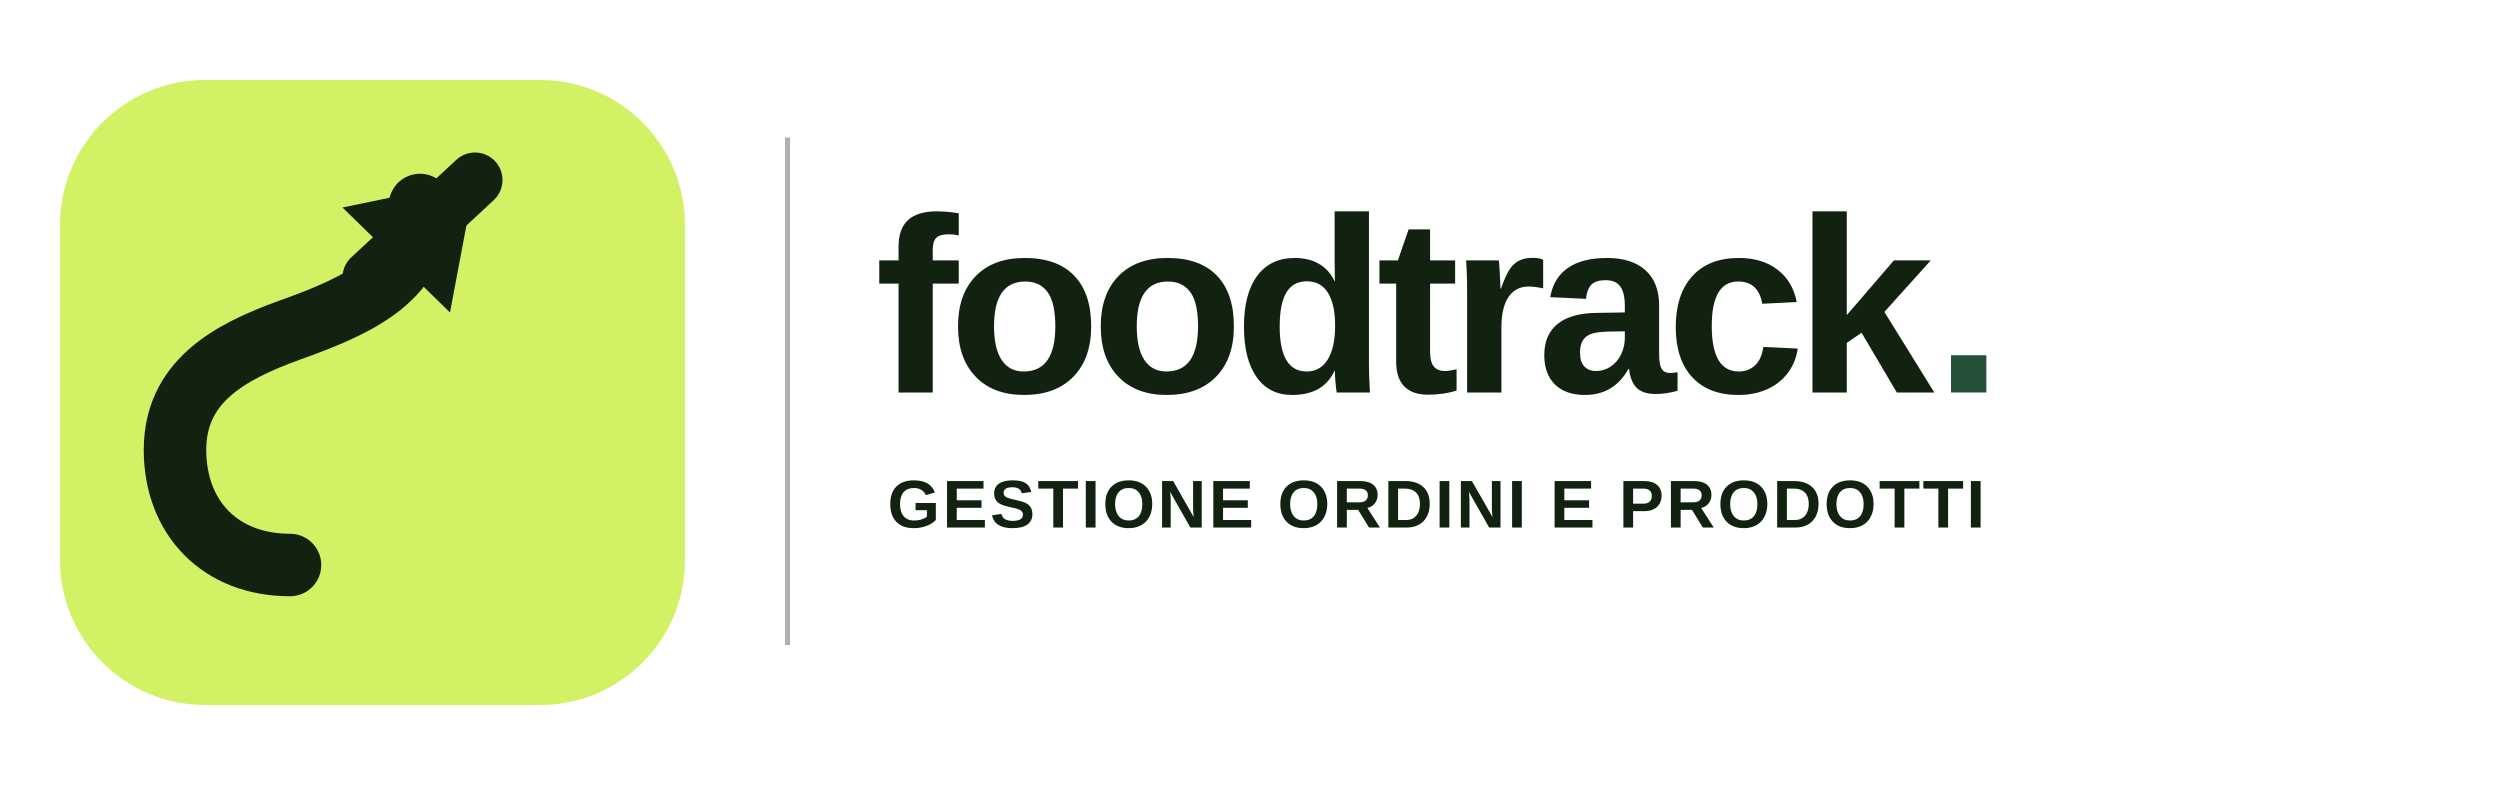
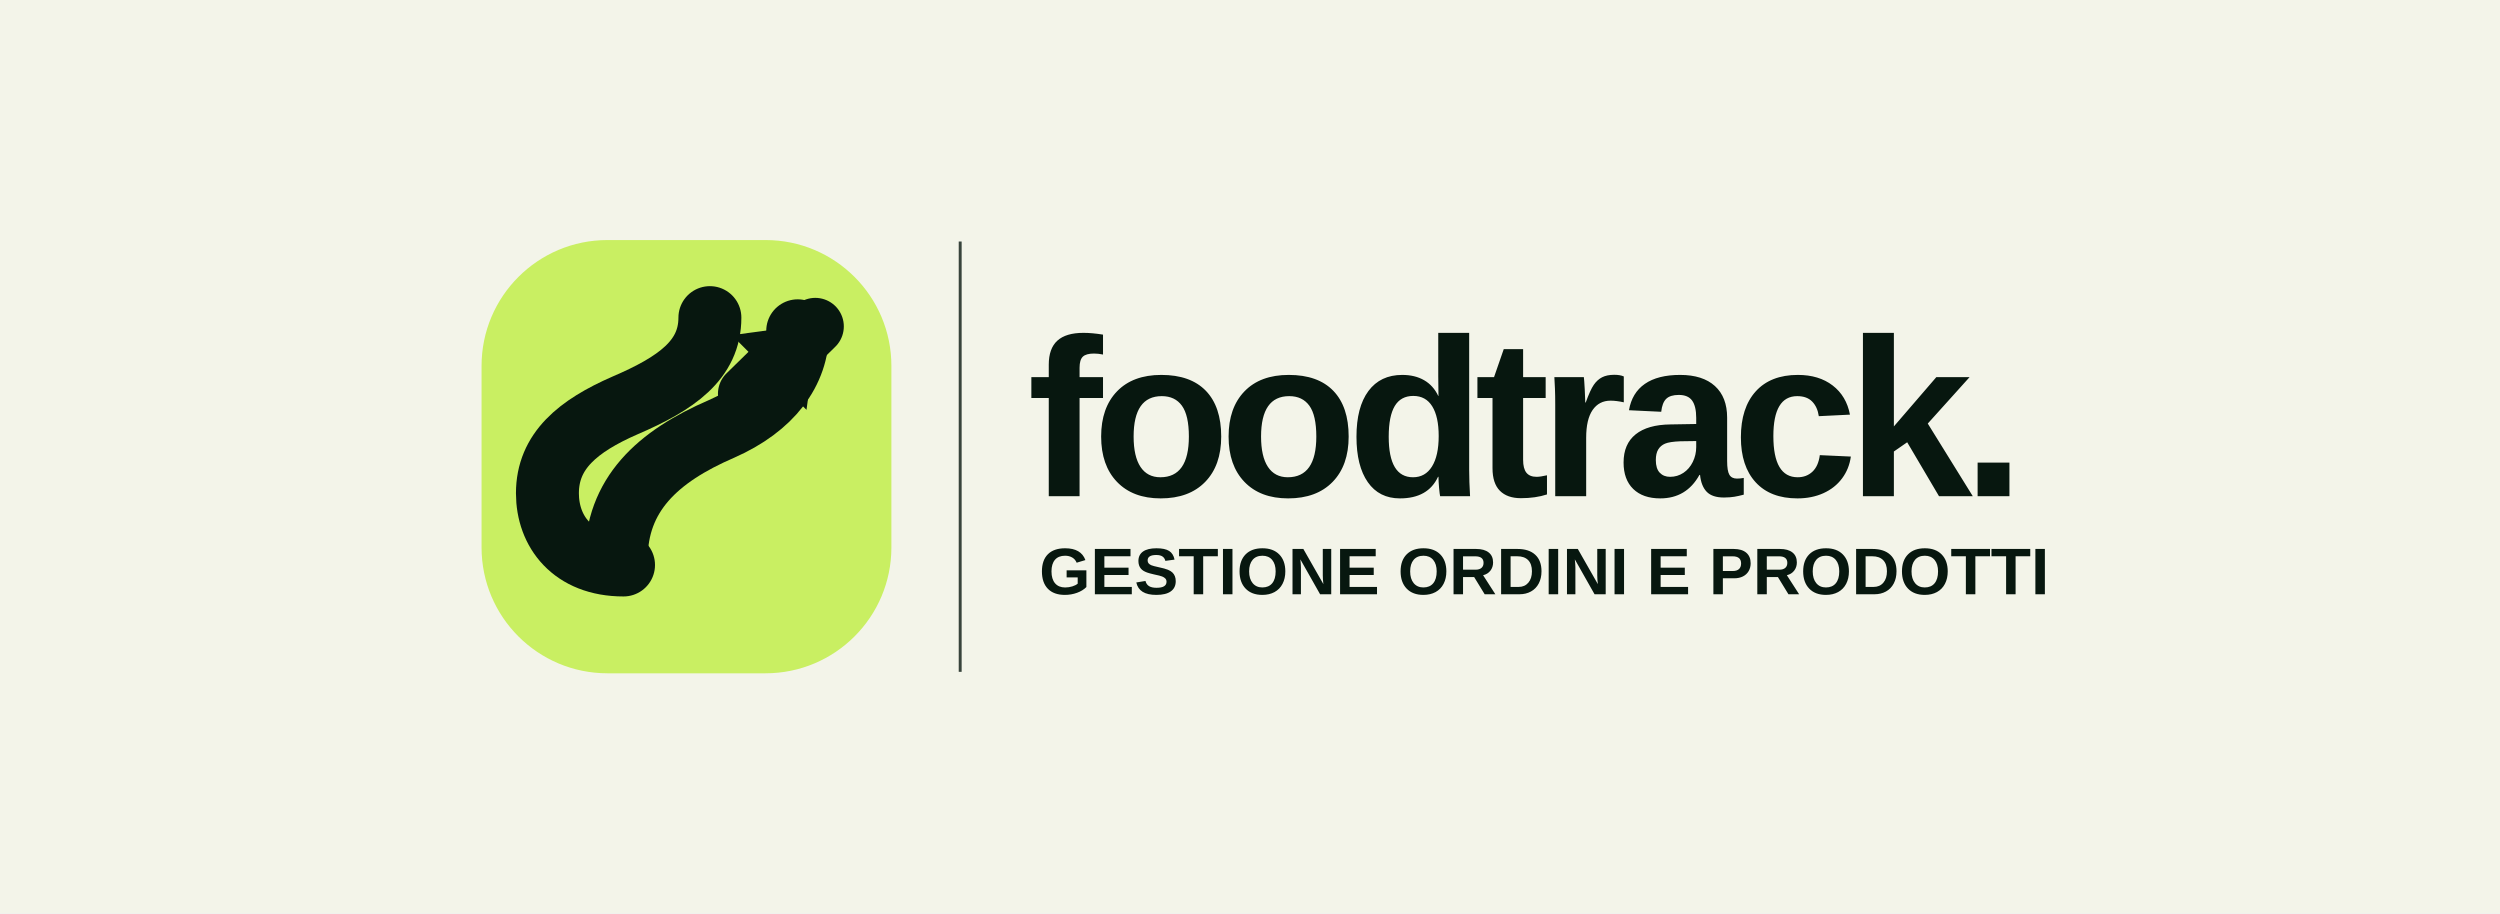
- <svg xmlns="http://www.w3.org/2000/svg" viewBox="0 0 1000 320" width="100%" height="100%" role="img" aria-labelledby="title desc">
-   <rect width="1000" height="320" fill="#FFFFFF" />
-   <rect x="24" y="32" width="250" height="250" rx="58" fill="#D2F165" />
-   <path d="M116 226 C88 226 70 207 70 180 C70 153 91 141 116 132 C144 122 168 111 168 82" fill="none" stroke="#112211" stroke-width="25" stroke-linecap="round" stroke-linejoin="round" />
-   <path d="M137 83 L190 72 L180 125 Z" fill="#112211" />
-   <path d="M148 111 L190 72" fill="none" stroke="#112211" stroke-width="22" stroke-linecap="round" />
-   <line x1="315" y1="55" x2="315" y2="258" stroke="#112211" stroke-width="2" opacity=".35" />
-   <text x="350" y="157" font-family="Arial, Helvetica, sans-serif" font-size="100" font-weight="800" letter-spacing="-4" fill="#112211">foodtrack<tspan fill="#245137">.</tspan>
-   </text>
-   <text x="355" y="211" font-family="Arial, Helvetica, sans-serif" font-size="27" font-weight="700" letter-spacing="1" fill="#112211">GESTIONE ORDINI E PRODOTTI</text>
+ <svg xmlns="http://www.w3.org/2000/svg" viewBox="0 0 1708 624" width="100%" height="100%" role="img" aria-labelledby="title desc">
+   <rect width="1708" height="624" fill="#F3F4E9" />
+   <rect x="329" y="164" width="280" height="296" rx="86" fill="#C9EF62" />
+   <path d="M421 382 C421 338 449 312 493 293 C527 278 545 254 545 226" fill="none" stroke="#07170F" stroke-width="43" stroke-linecap="round" stroke-linejoin="round" />
+   <path d="M426 386 C391 386 374 363 374 337 C374 308 395 291 427 277 C462 262 485 246 485 217" fill="none" stroke="#07170F" stroke-width="43" stroke-linecap="round" stroke-linejoin="round" />
+   <path d="M500 229 L559 221 L551 280 Z" fill="#07170F" />
+   <path d="M510 269 L557 223" fill="none" stroke="#07170F" stroke-width="39" stroke-linecap="round" />
+   <line x1="656" y1="165" x2="656" y2="459" stroke="#07170F" stroke-width="2" opacity=".8" />
+   <text x="702" y="339" font-family="Arial, Helvetica, sans-serif" font-size="154" font-weight="900" letter-spacing="-7" fill="#07170F">foodtrack.</text>
+   <text x="710" y="406" font-family="Arial, Helvetica, sans-serif" font-size="45" font-weight="800" letter-spacing="0" fill="#07170F">GESTIONE ORDINI E PRODOTTI</text>
</svg>
